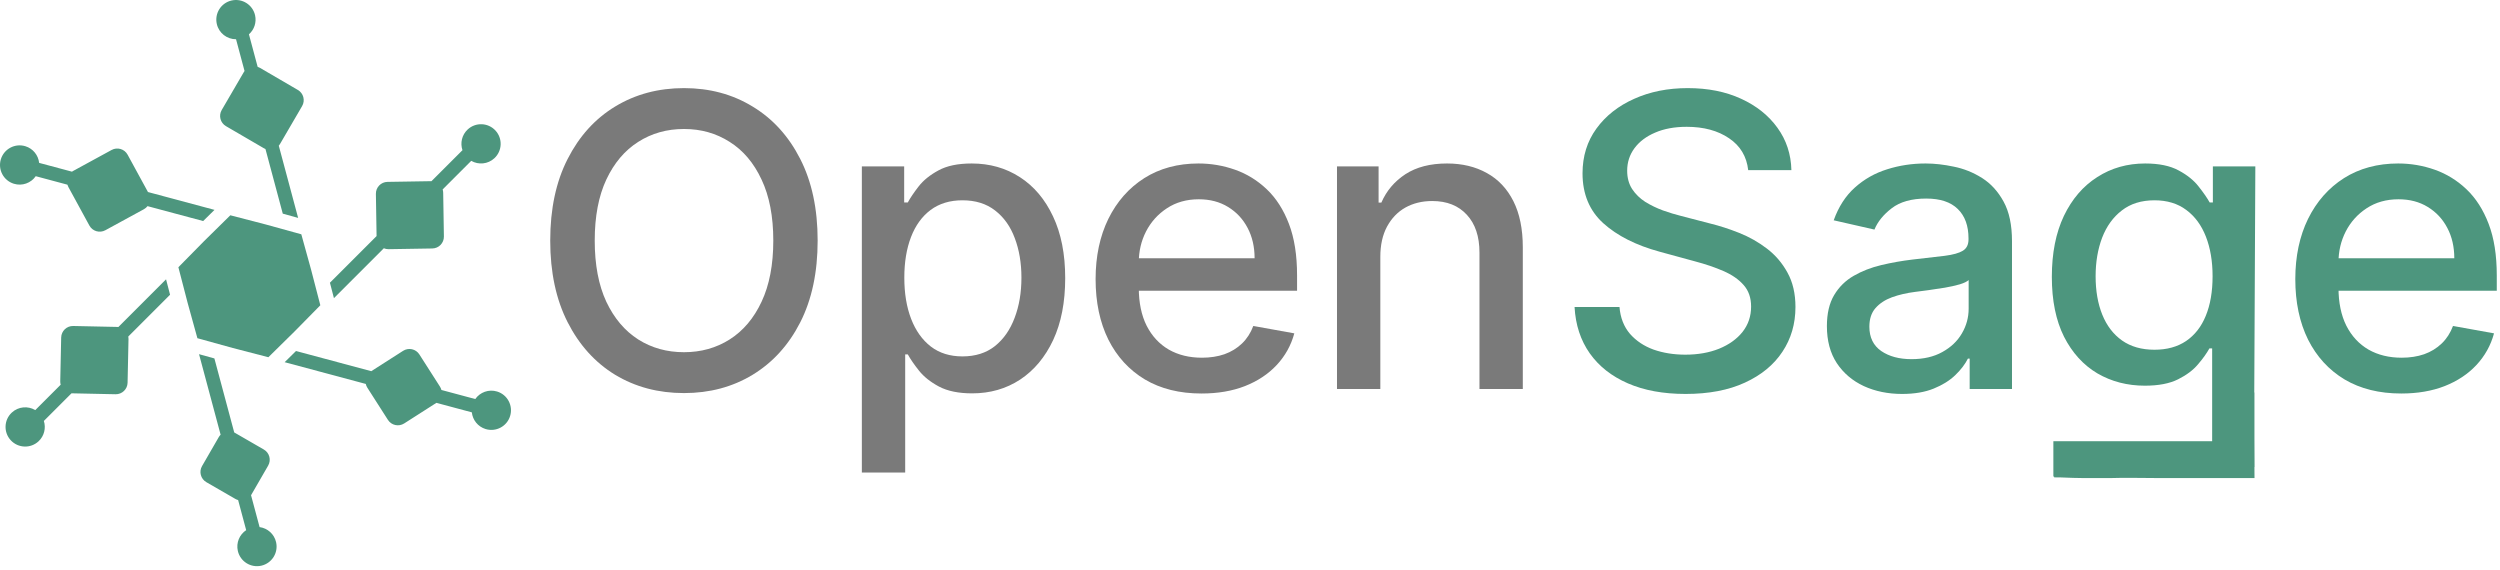
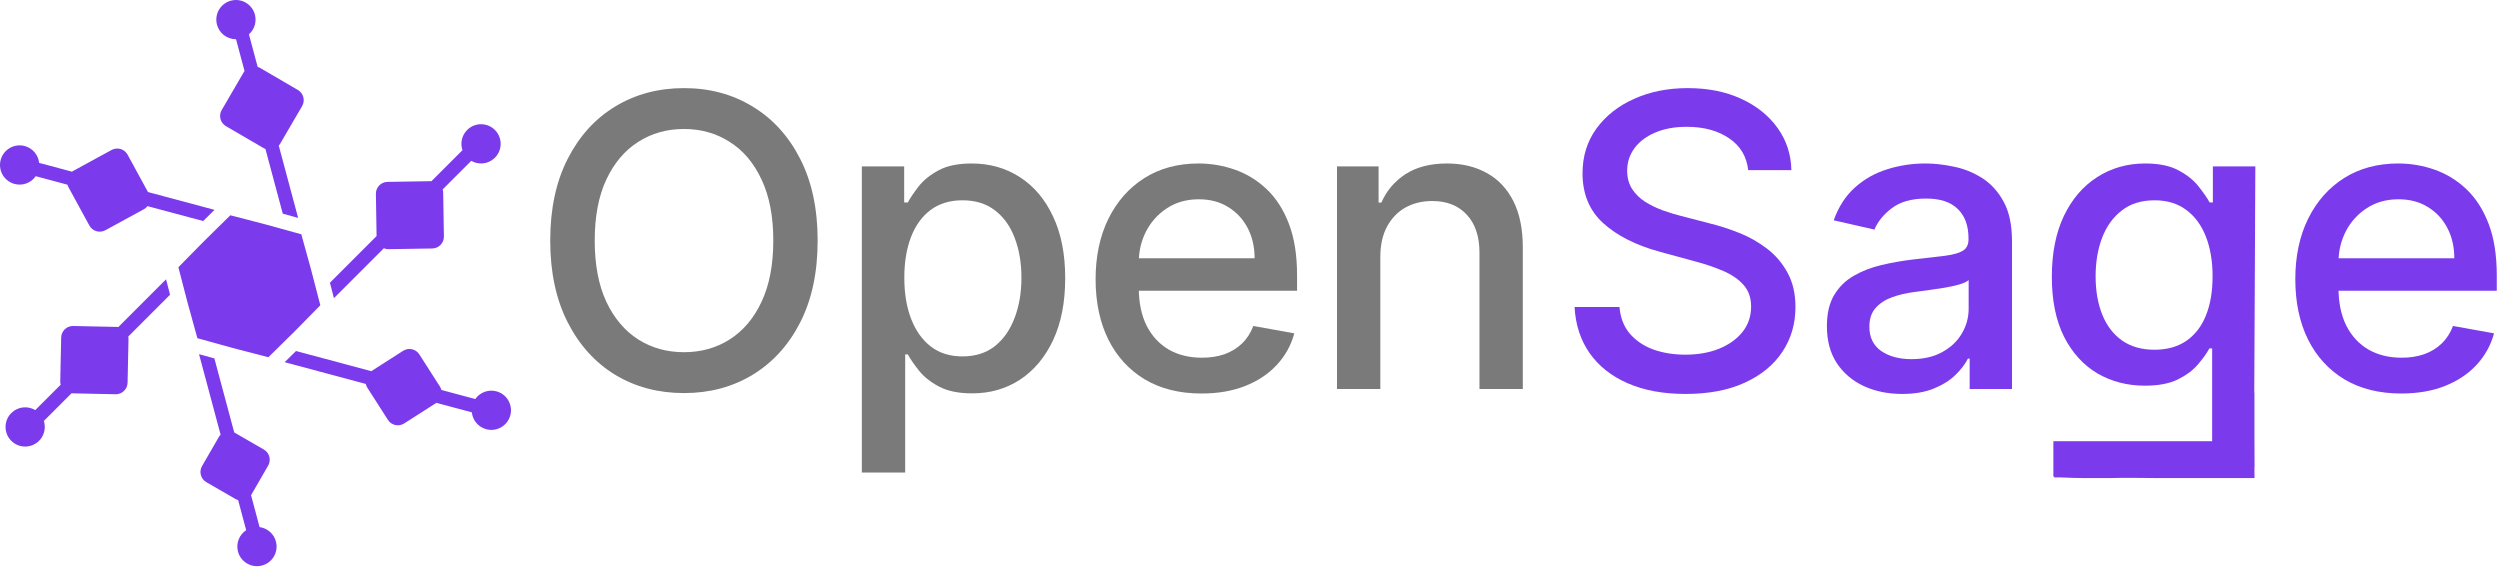
<svg xmlns="http://www.w3.org/2000/svg" width="637" height="145" viewBox="0 0 637 145" fill="none">
-   <path d="M54.627 91.327L59.681 110.19C59.735 110.217 59.789 110.245 59.842 110.276L67.226 114.539C68.661 115.368 69.153 117.202 68.325 118.637L64.06 126.023C64.03 126.075 63.998 126.126 63.965 126.176L66.143 134.305C68.148 134.576 69.87 136.056 70.348 138.145C70.965 140.837 69.282 143.519 66.591 144.135C63.899 144.751 61.218 143.069 60.601 140.377C60.122 138.284 61.032 136.196 62.727 135.081L60.674 127.414C60.431 127.348 60.191 127.252 59.963 127.12L52.577 122.857C51.142 122.028 50.651 120.194 51.479 118.759L55.743 111.373C55.875 111.145 56.035 110.943 56.212 110.764L50.714 90.245L54.627 91.327ZM43.332 75.099L32.691 85.74C32.729 85.942 32.748 86.15 32.744 86.364L32.507 97.519C32.471 99.175 31.1 100.49 29.443 100.454L18.288 100.217C18.264 100.217 18.241 100.214 18.218 100.213L11.174 107.257C11.746 109.046 11.284 111.084 9.817 112.448C7.794 114.327 4.63 114.211 2.751 112.188C0.871 110.165 0.987 107.001 3.01 105.121C4.679 103.57 7.125 103.379 8.985 104.496L15.461 98.021C15.384 97.746 15.346 97.455 15.352 97.155L15.589 85.998C15.624 84.342 16.996 83.028 18.652 83.063L29.808 83.3C29.925 83.303 30.041 83.312 30.154 83.327L42.311 71.169L43.332 75.099ZM102.709 89.393C104.104 88.5 105.96 88.907 106.852 90.303L112.098 98.505C112.273 98.778 112.396 99.068 112.473 99.365L121.096 101.676C122.306 99.943 124.538 99.105 126.667 99.76C129.306 100.572 130.787 103.37 129.975 106.009C129.163 108.648 126.366 110.13 123.726 109.318C121.754 108.711 120.429 106.995 120.223 105.066L111.191 102.646C111.19 102.647 111.189 102.648 111.188 102.649L102.986 107.895C101.59 108.787 99.735 108.38 98.843 106.985L93.596 98.782C93.403 98.48 93.273 98.156 93.199 97.825L72.529 92.286L75.423 89.438L94.602 94.577L102.709 89.393ZM119.166 32.989C121.189 31.11 124.352 31.225 126.232 33.248C128.112 35.271 127.995 38.435 125.972 40.315C124.325 41.846 121.921 42.052 120.07 40.984L112.787 48.268C112.87 48.536 112.92 48.819 112.925 49.114L113.105 60.262C113.132 61.918 111.811 63.283 110.155 63.31L99.007 63.492C98.578 63.498 98.169 63.413 97.798 63.257L85.086 75.968L84.066 72.037L95.952 60.152L95.777 49.393C95.75 47.736 97.072 46.371 98.728 46.344L109.876 46.163C109.897 46.163 109.919 46.163 109.94 46.163L117.837 38.267C117.22 36.457 117.675 34.375 119.166 32.989ZM0.222 40.569C1.035 37.93 3.832 36.448 6.471 37.26C8.44 37.866 9.763 39.576 9.972 41.501L18.335 43.742C18.423 43.68 18.517 43.623 18.614 43.571L28.44 38.212C29.895 37.419 31.717 37.955 32.511 39.41L37.702 48.932L54.657 53.475L51.763 56.322L37.593 52.526C37.348 52.837 37.04 53.105 36.671 53.306L26.845 58.664C25.39 59.458 23.567 58.922 22.774 57.467L17.416 47.641C17.312 47.451 17.233 47.254 17.174 47.054L9.107 44.893C7.899 46.633 5.664 47.475 3.531 46.819C0.892 46.007 -0.59 43.208 0.222 40.569ZM59.002 0.127C61.693 -0.489 64.376 1.193 64.992 3.885C65.415 5.732 64.754 7.573 63.429 8.746L65.648 17.026C65.847 17.091 66.041 17.177 66.229 17.286L75.899 22.923C77.331 23.758 77.814 25.594 76.98 27.026L71.344 36.696C71.252 36.852 71.148 36.995 71.035 37.128L75.964 55.521L72.05 54.438L67.638 37.97C67.503 37.916 67.37 37.852 67.241 37.777L57.571 32.14C56.14 31.305 55.656 29.468 56.49 28.036L62.127 18.367C62.183 18.27 62.245 18.177 62.31 18.089L60.143 10C57.852 10.014 55.777 8.444 55.244 6.117C54.627 3.426 56.31 0.744 59.002 0.127Z" fill="#4D967E" />
-   <path d="M58.69 54.854L67.751 57.205L76.774 59.699L79.269 68.722L81.62 77.783L75.053 84.455L68.381 91.022L59.32 88.671L50.297 86.176L47.803 77.153L45.452 68.092L52.018 61.42L58.69 54.854Z" fill="#4D967E" />
+   <path d="M54.626 91.327L59.68 110.19C59.734 110.217 59.788 110.245 59.84 110.276L67.226 114.539C68.661 115.368 69.152 117.203 68.324 118.638L64.06 126.023C64.03 126.075 63.997 126.126 63.965 126.176L66.142 134.305C68.148 134.575 69.87 136.056 70.348 138.145C70.965 140.836 69.282 143.519 66.591 144.135C63.899 144.751 61.217 143.069 60.6 140.377C60.121 138.284 61.032 136.197 62.727 135.082L60.672 127.413C60.43 127.347 60.191 127.253 59.963 127.121L52.577 122.857C51.142 122.028 50.651 120.194 51.479 118.759L55.743 111.373C55.875 111.145 56.034 110.943 56.211 110.764L50.713 90.245L54.626 91.327ZM43.332 75.099L32.69 85.74C32.728 85.942 32.747 86.15 32.743 86.364L32.507 97.52C32.471 99.176 31.099 100.49 29.443 100.455L18.287 100.218C18.264 100.217 18.241 100.215 18.218 100.214L11.174 107.257C11.746 109.046 11.283 111.084 9.816 112.447C7.793 114.327 4.629 114.211 2.75 112.188C0.87 110.165 0.987 107.001 3.009 105.121C4.679 103.57 7.125 103.379 8.985 104.496L15.461 98.022C15.384 97.746 15.345 97.455 15.351 97.154L15.589 85.998C15.624 84.342 16.996 83.028 18.652 83.063L29.807 83.3C29.925 83.302 30.041 83.313 30.154 83.328L42.311 71.169L43.332 75.099ZM102.708 89.393C104.103 88.5 105.959 88.907 106.852 90.303L112.098 98.505C112.273 98.778 112.396 99.068 112.473 99.365L121.096 101.676C122.306 99.943 124.538 99.105 126.667 99.76C129.306 100.572 130.787 103.371 129.975 106.01C129.163 108.649 126.365 110.13 123.726 109.318C121.754 108.711 120.428 106.995 120.222 105.066L111.191 102.646C111.19 102.647 111.188 102.648 111.187 102.649L102.986 107.895C101.59 108.787 99.735 108.38 98.843 106.985L93.595 98.782C93.402 98.48 93.273 98.155 93.199 97.824L72.529 92.286L75.422 89.438L94.602 94.577L102.708 89.393ZM119.165 32.989C121.188 31.11 124.351 31.226 126.231 33.248C128.111 35.271 127.995 38.435 125.972 40.315C124.325 41.846 121.921 42.052 120.07 40.984L112.787 48.268C112.87 48.536 112.92 48.82 112.924 49.114L113.105 60.262C113.132 61.919 111.811 63.284 110.154 63.311L99.007 63.491C98.578 63.498 98.169 63.413 97.797 63.257L85.086 75.968L84.066 72.037L95.952 60.152L95.777 49.393C95.75 47.736 97.072 46.372 98.728 46.345L109.876 46.163C109.898 46.163 109.919 46.163 109.941 46.163L117.837 38.268C117.22 36.458 117.674 34.375 119.165 32.989ZM0.222 40.569C1.034 37.93 3.832 36.449 6.471 37.261C8.44 37.867 9.763 39.577 9.972 41.502L18.334 43.742C18.422 43.681 18.516 43.623 18.613 43.571L28.439 38.212C29.894 37.419 31.716 37.956 32.51 39.41L37.702 48.932L54.657 53.475L51.763 56.322L37.593 52.526C37.348 52.837 37.04 53.106 36.671 53.307L26.844 58.664C25.39 59.458 23.567 58.922 22.774 57.467L17.416 47.641C17.312 47.451 17.232 47.254 17.172 47.054L9.107 44.893C7.899 46.633 5.664 47.475 3.531 46.819C0.892 46.007 -0.59 43.209 0.222 40.569ZM59.002 0.127C61.693 -0.489 64.374 1.193 64.991 3.885C65.414 5.732 64.754 7.574 63.429 8.747L65.648 17.027C65.846 17.092 66.042 17.177 66.229 17.286L75.899 22.923C77.33 23.758 77.814 25.595 76.979 27.027L71.343 36.696C71.251 36.851 71.148 36.995 71.035 37.128L75.964 55.521L72.049 54.439L67.636 37.97C67.502 37.916 67.369 37.852 67.24 37.777L57.571 32.14C56.14 31.305 55.656 29.469 56.49 28.037L62.127 18.367C62.183 18.271 62.244 18.178 62.309 18.09L60.141 10C57.851 10.013 55.776 8.443 55.244 6.117C54.627 3.426 56.31 0.744 59.002 0.127Z" fill="#7C3AED" />
+   <path d="M58.69 54.854L67.751 57.205L76.774 59.699L79.268 68.722L81.619 77.783L75.053 84.455L68.381 91.022L59.32 88.671L50.297 86.176L47.802 77.153L45.451 68.092L52.018 61.42L58.69 54.854Z" fill="#7C3AED" />
  <path d="M351.708 65.439V99.121H340.666V42.394H351.265V51.627H351.967C353.272 48.623 355.315 46.21 358.097 44.388C360.904 42.566 364.437 41.655 368.697 41.655C372.562 41.655 375.948 42.468 378.853 44.093C381.758 45.693 384.011 48.081 385.612 51.258C387.212 54.434 388.012 58.361 388.012 63.039V99.121H376.97V64.368C376.97 60.257 375.898 57.044 373.756 54.729C371.614 52.39 368.672 51.221 364.93 51.221C362.369 51.221 360.092 51.775 358.097 52.883C356.128 53.99 354.564 55.615 353.407 57.758C352.274 59.875 351.708 62.436 351.708 65.439Z" fill="#7A7A7A" />
-   <path d="M306.155 100.266C300.566 100.266 295.752 99.072 291.715 96.684C287.701 94.271 284.599 90.885 282.408 86.527C280.241 82.145 279.158 77.011 279.158 71.127C279.158 65.316 280.241 60.195 282.408 55.763C284.599 51.331 287.652 47.872 291.567 45.385C295.506 42.899 300.11 41.655 305.379 41.655C308.58 41.655 311.682 42.185 314.686 43.243C317.69 44.302 320.386 45.964 322.774 48.229C325.162 50.494 327.046 53.437 328.425 57.056C329.804 60.651 330.493 65.021 330.493 70.167V74.081H285.399V65.809H319.672C319.672 62.903 319.081 60.331 317.899 58.09C316.717 55.825 315.055 54.04 312.913 52.735C310.796 51.43 308.309 50.777 305.453 50.777C302.351 50.777 299.643 51.541 297.328 53.067C295.038 54.569 293.266 56.539 292.01 58.976C290.779 61.389 290.163 64.011 290.163 66.843V73.306C290.163 77.097 290.828 80.323 292.158 82.982C293.512 85.641 295.395 87.672 297.808 89.076C300.221 90.454 303.04 91.144 306.266 91.144C308.358 91.144 310.267 90.848 311.99 90.257C313.714 89.642 315.203 88.731 316.459 87.525C317.715 86.318 318.675 84.829 319.34 83.056L329.791 84.939C328.954 88.017 327.452 90.713 325.286 93.027C323.144 95.317 320.447 97.102 317.197 98.382C313.972 99.638 310.291 100.266 306.155 100.266Z" fill="#7A7A7A" />
+   <path d="M306.155 100.266C300.566 100.266 295.752 99.072 291.715 96.684C287.701 94.271 284.599 90.885 282.408 86.527C280.241 82.145 279.158 77.011 279.158 71.127C279.158 65.316 280.241 60.195 282.408 55.763C284.599 51.331 287.652 47.872 291.567 45.385C295.506 42.899 300.11 41.655 305.379 41.655C308.58 41.655 311.682 42.185 314.686 43.243C317.69 44.302 320.386 45.964 322.774 48.229C325.162 50.494 327.046 53.437 328.425 57.056C329.804 60.651 330.493 65.021 330.493 70.167V74.081H285.399V65.809H319.672C319.672 62.903 319.081 60.331 317.899 58.09C316.717 55.825 315.055 54.04 312.913 52.735C310.796 51.43 308.309 50.777 305.453 50.777C302.351 50.777 299.643 51.541 297.328 53.067C295.038 54.569 293.266 56.539 292.01 58.976C290.779 61.389 290.163 64.011 290.163 66.843V73.306C290.163 77.097 290.828 80.323 292.158 82.982C293.512 85.641 295.395 87.672 297.808 89.076C300.221 90.454 303.04 91.144 306.266 91.144C308.358 91.144 310.267 90.849 311.99 90.257C313.714 89.642 315.203 88.731 316.459 87.525C317.715 86.318 318.675 84.829 319.34 83.056L329.791 84.939C328.954 88.017 327.452 90.713 325.286 93.027C323.144 95.317 320.447 97.102 317.197 98.382C313.972 99.638 310.291 100.266 306.155 100.266Z" fill="#7A7A7A" />
  <path d="M219.599 120.394V42.394H230.383V51.59H231.306C231.946 50.408 232.869 49.042 234.076 47.49C235.282 45.939 236.957 44.585 239.099 43.428C241.241 42.246 244.072 41.655 247.593 41.655C252.173 41.655 256.26 42.812 259.854 45.127C263.449 47.441 266.268 50.777 268.312 55.135C270.38 59.493 271.414 64.738 271.414 70.868C271.414 76.999 270.392 82.256 268.349 86.638C266.305 90.996 263.498 94.357 259.928 96.721C256.358 99.06 252.283 100.229 247.704 100.229C244.257 100.229 241.438 99.65 239.246 98.493C237.08 97.336 235.381 95.982 234.15 94.431C232.919 92.88 231.971 91.501 231.306 90.294H230.641V120.394H219.599ZM230.42 70.757C230.42 74.746 230.998 78.242 232.155 81.246C233.313 84.25 234.987 86.601 237.178 88.3C239.369 89.974 242.053 90.811 245.229 90.811C248.529 90.811 251.286 89.938 253.502 88.189C255.718 86.417 257.392 84.016 258.525 80.988C259.682 77.959 260.261 74.549 260.261 70.757C260.261 67.015 259.694 63.654 258.562 60.675C257.454 57.696 255.78 55.345 253.539 53.621C251.323 51.898 248.553 51.036 245.229 51.036C242.029 51.036 239.32 51.861 237.104 53.51C234.913 55.16 233.251 57.462 232.119 60.417C230.986 63.371 230.42 66.818 230.42 70.757Z" fill="#7A7A7A" />
-   <path d="M208.337 61.303C208.337 69.379 206.86 76.322 203.905 82.133C200.951 87.919 196.9 92.375 191.755 95.502C186.633 98.605 180.81 100.156 174.286 100.156C167.737 100.156 161.889 98.605 156.743 95.502C151.622 92.375 147.584 87.907 144.63 82.096C141.675 76.285 140.198 69.355 140.198 61.303C140.198 53.228 141.675 46.297 144.63 40.511C147.584 34.7 151.622 30.244 156.743 27.142C161.889 24.015 167.737 22.451 174.286 22.451C180.81 22.451 186.633 24.015 191.755 27.142C196.9 30.244 200.951 34.7 203.905 40.511C206.86 46.297 208.337 53.228 208.337 61.303ZM197.036 61.303C197.036 55.148 196.039 49.965 194.044 45.755C192.075 41.52 189.366 38.319 185.919 36.153C182.497 33.962 178.619 32.866 174.286 32.866C169.928 32.866 166.038 33.962 162.615 36.153C159.193 38.319 156.485 41.52 154.49 45.755C152.521 49.965 151.536 55.148 151.536 61.303C151.536 67.459 152.521 72.654 154.49 76.889C156.485 81.099 159.193 84.3 162.615 86.491C166.038 88.658 169.928 89.741 174.286 89.741C178.619 89.741 182.497 88.658 185.919 86.491C189.366 84.3 192.075 81.099 194.044 76.889C196.039 72.654 197.036 67.459 197.036 61.303Z" fill="#7A7A7A" />
-   <path d="M611.84 100.266C606.251 100.266 601.438 99.072 597.4 96.684C593.387 94.271 590.285 90.885 588.093 86.527C585.927 82.145 584.843 77.011 584.843 71.127C584.843 65.316 585.927 60.195 588.093 55.763C590.285 51.331 593.338 47.872 597.252 45.385C601.192 42.899 605.796 41.655 611.065 41.655C614.266 41.655 617.368 42.185 620.372 43.243C623.375 44.302 626.071 45.964 628.46 48.229C630.848 50.494 632.732 53.437 634.11 57.056C635.489 60.651 636.178 65.021 636.178 70.167V74.081H591.085V65.809H625.357C625.357 62.903 624.767 60.331 623.585 58.09C622.403 55.825 620.741 54.04 618.599 52.735C616.482 51.43 613.995 50.777 611.139 50.777C608.036 50.777 605.328 51.541 603.014 53.067C600.724 54.569 598.951 56.539 597.696 58.976C596.464 61.389 595.849 64.011 595.849 66.843V73.306C595.849 77.097 596.514 80.323 597.843 82.982C599.197 85.641 601.081 87.672 603.494 89.076C605.907 90.454 608.726 91.144 611.951 91.144C614.044 91.144 615.952 90.848 617.676 90.257C619.399 89.642 620.889 88.731 622.144 87.525C623.4 86.318 624.36 84.829 625.025 83.056L635.477 84.939C634.64 88.017 633.138 90.713 630.971 93.027C628.829 95.317 626.133 97.102 622.883 98.382C619.658 99.638 615.977 100.266 611.84 100.266Z" fill="#4D967E" />
-   <path d="M549.384 121.807C544.878 121.807 541.826 121.682 538.029 121.807C534.029 121.807 533.228 121.81 530.728 121.81C526.728 121.775 525.958 121.615 523.384 121.63V113.13C524.049 114.214 529.384 113.13 536.384 113.13C537.516 114.361 539.384 113.13 542.884 113.13C545.884 113.13 548.831 113.13 551.884 113.13C556.069 113.13 559.156 113.13 563.656 113.13C563.656 107.13 563.656 104.366 563.656 99.934V88.78H562.954C562.289 89.987 561.329 91.329 560.073 92.806C558.842 94.283 557.143 95.563 554.977 96.647C552.81 97.73 549.991 98.272 546.519 98.272C542.038 98.272 538 97.225 534.406 95.132C530.836 93.015 528.004 89.9 525.911 85.789C523.843 81.652 522.809 76.568 522.809 70.536C522.809 64.504 523.831 59.333 525.874 55.025C527.943 50.716 530.774 47.417 534.369 45.127C537.963 42.812 542.038 41.655 546.593 41.655C550.114 41.655 552.958 42.246 555.124 43.428C557.291 44.585 558.978 45.939 560.184 47.49C561.415 49.042 562.363 50.408 563.028 51.59H563.84V42.394H574.661L574.384 100.63C574.384 105.505 574.384 107.63 574.384 111.63C574.384 115.63 574.448 119.13 574.448 121.807C566.948 121.782 554.21 121.807 549.384 121.807ZM548.957 89.113C552.133 89.113 554.817 88.374 557.008 86.897C559.224 85.395 560.898 83.253 562.031 80.471C563.188 77.664 563.766 74.303 563.766 70.388C563.766 66.572 563.2 63.211 562.068 60.306C560.935 57.401 559.273 55.135 557.082 53.51C554.891 51.861 552.182 51.036 548.957 51.036C545.633 51.036 542.863 51.898 540.647 53.621C538.431 55.32 536.757 57.634 535.624 60.564C534.516 63.494 533.963 66.769 533.963 70.388C533.963 74.106 534.529 77.368 535.661 80.175C536.794 82.982 538.468 85.173 540.684 86.749C542.925 88.325 545.682 89.113 548.957 89.113Z" fill="#4D967E" />
-   <path d="M484.661 100.377C481.067 100.377 477.817 99.712 474.911 98.382C472.006 97.028 469.704 95.071 468.005 92.51C466.331 89.95 465.494 86.811 465.494 83.093C465.494 79.892 466.109 77.257 467.34 75.189C468.571 73.121 470.233 71.484 472.326 70.277C474.419 69.071 476.758 68.16 479.343 67.544C481.928 66.929 484.563 66.461 487.246 66.141C490.644 65.747 493.402 65.427 495.519 65.181C497.637 64.91 499.175 64.479 500.136 63.888C501.096 63.297 501.576 62.337 501.576 61.008V60.749C501.576 57.524 500.665 55.025 498.843 53.252C497.046 51.479 494.362 50.593 490.792 50.593C487.074 50.593 484.144 51.418 482.002 53.067C479.885 54.692 478.42 56.502 477.607 58.496L467.229 56.133C468.461 52.686 470.258 49.903 472.621 47.786C475.01 45.644 477.755 44.093 480.857 43.133C483.96 42.148 487.222 41.655 490.644 41.655C492.909 41.655 495.31 41.926 497.846 42.468C500.407 42.985 502.795 43.945 505.011 45.348C507.251 46.752 509.086 48.758 510.514 51.368C511.942 53.954 512.656 57.314 512.656 61.451V99.121H501.871V91.365H501.428C500.714 92.793 499.643 94.197 498.215 95.576C496.787 96.954 494.953 98.099 492.712 99.01C490.472 99.921 487.788 100.377 484.661 100.377ZM487.062 91.513C490.115 91.513 492.725 90.91 494.891 89.704C497.083 88.497 498.745 86.921 499.877 84.976C501.034 83.007 501.613 80.901 501.613 78.661V71.349C501.219 71.742 500.456 72.112 499.323 72.456C498.215 72.776 496.947 73.06 495.519 73.306C494.091 73.527 492.7 73.737 491.346 73.934C489.992 74.106 488.859 74.254 487.948 74.377C485.806 74.648 483.849 75.103 482.076 75.743C480.328 76.383 478.925 77.307 477.866 78.513C476.832 79.695 476.315 81.271 476.315 83.24C476.315 85.974 477.324 88.042 479.343 89.445C481.362 90.824 483.935 91.513 487.062 91.513Z" fill="#4D967E" />
-   <path d="M445.442 43.355C445.048 39.858 443.423 37.15 440.567 35.23C437.711 33.285 434.116 32.312 429.783 32.312C426.681 32.312 423.997 32.804 421.732 33.789C419.467 34.749 417.706 36.079 416.451 37.778C415.22 39.452 414.604 41.36 414.604 43.502C414.604 45.3 415.023 46.851 415.86 48.156C416.721 49.461 417.842 50.556 419.22 51.443C420.624 52.304 422.126 53.031 423.726 53.622C425.327 54.188 426.865 54.656 428.343 55.025L435.729 56.946C438.142 57.536 440.616 58.337 443.152 59.346C445.688 60.355 448.04 61.685 450.206 63.335C452.373 64.984 454.121 67.028 455.451 69.465C456.805 71.903 457.482 74.82 457.482 78.218C457.482 82.502 456.374 86.306 454.158 89.63C451.967 92.954 448.778 95.576 444.593 97.497C440.432 99.417 435.397 100.377 429.488 100.377C423.825 100.377 418.925 99.479 414.789 97.681C410.652 95.884 407.415 93.336 405.076 90.036C402.737 86.713 401.444 82.773 401.198 78.218H412.647C412.868 80.951 413.755 83.229 415.306 85.051C416.881 86.848 418.888 88.19 421.326 89.076C423.788 89.938 426.484 90.369 429.414 90.369C432.639 90.369 435.507 89.864 438.019 88.855C440.555 87.82 442.549 86.392 444.002 84.57C445.454 82.724 446.181 80.57 446.181 78.107C446.181 75.867 445.541 74.033 444.26 72.605C443.005 71.177 441.293 69.995 439.127 69.059C436.985 68.124 434.559 67.299 431.851 66.585L422.914 64.147C416.857 62.498 412.056 60.072 408.51 56.872C404.989 53.671 403.229 49.436 403.229 44.167C403.229 39.809 404.411 36.005 406.774 32.755C409.138 29.505 412.339 26.982 416.377 25.184C420.415 23.362 424.97 22.451 430.042 22.451C435.163 22.451 439.681 23.35 443.595 25.147C447.535 26.945 450.637 29.419 452.902 32.571C455.167 35.697 456.349 39.292 456.448 43.355H445.442Z" fill="#4D967E" />
-   <rect x="523.198" y="112.423" width="51" height="9" fill="#4D967E" />
-   <rect x="574.384" y="100.014" width="19" height="9" transform="rotate(90 574.384 100.014)" fill="#4D967E" />
+   <path d="M208.337 61.303C208.337 69.379 206.86 76.322 203.905 82.133C200.951 87.919 196.901 92.375 191.755 95.502C186.633 98.605 180.811 100.156 174.286 100.156C167.737 100.156 161.889 98.605 156.743 95.502C151.622 92.375 147.584 87.907 144.63 82.096C141.675 76.285 140.198 69.355 140.198 61.303C140.198 53.228 141.675 46.297 144.63 40.511C147.584 34.7 151.622 30.244 156.743 27.142C161.889 24.015 167.737 22.451 174.286 22.451C180.811 22.451 186.633 24.015 191.755 27.142C196.901 30.244 200.951 34.7 203.905 40.511C206.86 46.297 208.337 53.228 208.337 61.303ZM197.036 61.303C197.036 55.148 196.039 49.965 194.044 45.755C192.075 41.52 189.366 38.319 185.919 36.153C182.497 33.962 178.619 32.866 174.286 32.866C169.928 32.866 166.038 33.962 162.615 36.153C159.193 38.319 156.485 41.52 154.49 45.755C152.521 49.965 151.536 55.148 151.536 61.303C151.536 67.459 152.521 72.654 154.49 76.889C156.485 81.099 159.193 84.3 162.615 86.491C166.038 88.658 169.928 89.741 174.286 89.741C178.619 89.741 182.497 88.658 185.919 86.491C189.366 84.3 192.075 81.099 194.044 76.889C196.039 72.654 197.036 67.459 197.036 61.303Z" fill="#7A7A7A" />
+   <path d="M611.84 100.266C606.251 100.266 601.438 99.072 597.4 96.684C593.387 94.271 590.285 90.885 588.093 86.527C585.927 82.145 584.843 77.011 584.843 71.127C584.843 65.316 585.927 60.195 588.093 55.763C590.285 51.331 593.338 47.872 597.252 45.385C601.192 42.899 605.796 41.655 611.065 41.655C614.266 41.655 617.368 42.185 620.372 43.243C623.375 44.302 626.071 45.964 628.46 48.229C630.848 50.494 632.732 53.437 634.11 57.056C635.489 60.651 636.178 65.021 636.178 70.167V74.081H591.085V65.809H625.357C625.357 62.903 624.767 60.331 623.585 58.09C622.403 55.825 620.741 54.04 618.599 52.735C616.482 51.43 613.995 50.777 611.139 50.777C608.036 50.777 605.328 51.541 603.014 53.067C600.724 54.569 598.951 56.539 597.696 58.976C596.464 61.389 595.849 64.011 595.849 66.843V73.306C595.849 77.097 596.514 80.323 597.843 82.982C599.197 85.641 601.081 87.672 603.494 89.076C605.907 90.454 608.726 91.144 611.951 91.144C614.044 91.144 615.952 90.849 617.676 90.257C619.399 89.642 620.889 88.731 622.144 87.525C623.4 86.318 624.36 84.829 625.025 83.056L635.477 84.939C634.64 88.017 633.138 90.713 630.971 93.027C628.829 95.317 626.133 97.102 622.883 98.382C619.658 99.638 615.977 100.266 611.84 100.266Z" fill="#7C3AED" />
+   <path d="M549.384 121.807C544.878 121.807 541.826 121.682 538.029 121.807C534.029 121.807 533.228 121.81 530.728 121.81C526.728 121.775 525.958 121.615 523.384 121.63V113.13C524.049 114.214 529.384 113.13 536.384 113.13C537.516 114.361 539.384 113.13 542.884 113.13C545.884 113.13 548.831 113.13 551.884 113.13C556.069 113.13 559.156 113.13 563.656 113.13C563.656 107.13 563.656 104.365 563.656 99.934V88.78H562.954C562.289 89.987 561.329 91.329 560.073 92.806C558.842 94.283 557.143 95.563 554.977 96.647C552.81 97.73 549.991 98.272 546.519 98.272C542.038 98.272 538 97.225 534.406 95.132C530.836 93.015 528.004 89.9 525.911 85.789C523.843 81.652 522.809 76.568 522.809 70.536C522.809 64.504 523.831 59.333 525.874 55.025C527.943 50.716 530.774 47.417 534.369 45.127C537.963 42.812 542.038 41.655 546.593 41.655C550.114 41.655 552.958 42.246 555.124 43.428C557.291 44.585 558.978 45.939 560.184 47.49C561.415 49.042 562.363 50.408 563.028 51.59H563.84V42.394H574.661L574.384 100.63C574.384 105.505 574.384 107.63 574.384 111.63C574.384 115.63 574.448 119.13 574.448 121.807C566.948 121.782 554.21 121.807 549.384 121.807ZM548.957 89.113C552.133 89.113 554.817 88.374 557.008 86.897C559.224 85.395 560.898 83.253 562.031 80.471C563.188 77.664 563.766 74.303 563.766 70.388C563.766 66.572 563.2 63.211 562.068 60.306C560.935 57.401 559.273 55.135 557.082 53.51C554.891 51.861 552.182 51.036 548.957 51.036C545.633 51.036 542.863 51.898 540.647 53.621C538.431 55.32 536.757 57.634 535.624 60.564C534.516 63.494 533.963 66.769 533.963 70.388C533.963 74.106 534.529 77.368 535.661 80.175C536.794 82.982 538.468 85.173 540.684 86.749C542.925 88.325 545.682 89.113 548.957 89.113Z" fill="#7C3AED" />
+   <path d="M484.661 100.377C481.067 100.377 477.817 99.712 474.911 98.382C472.006 97.028 469.704 95.071 468.005 92.51C466.331 89.95 465.494 86.811 465.494 83.093C465.494 79.892 466.109 77.257 467.34 75.189C468.571 73.121 470.233 71.484 472.326 70.277C474.419 69.071 476.758 68.16 479.343 67.544C481.928 66.929 484.563 66.461 487.246 66.141C490.644 65.747 493.402 65.427 495.519 65.181C497.637 64.91 499.175 64.479 500.136 63.888C501.096 63.297 501.576 62.337 501.576 61.008V60.749C501.576 57.524 500.665 55.025 498.843 53.252C497.046 51.479 494.362 50.593 490.792 50.593C487.074 50.593 484.144 51.418 482.002 53.067C479.885 54.692 478.42 56.502 477.607 58.496L467.229 56.133C468.461 52.686 470.258 49.903 472.621 47.786C475.01 45.644 477.755 44.093 480.857 43.133C483.96 42.148 487.222 41.655 490.644 41.655C492.909 41.655 495.31 41.926 497.846 42.468C500.407 42.985 502.795 43.945 505.011 45.348C507.251 46.752 509.086 48.758 510.514 51.368C511.942 53.954 512.656 57.314 512.656 61.451V99.121H501.871V91.365H501.428C500.714 92.793 499.643 94.197 498.215 95.576C496.787 96.954 494.953 98.099 492.712 99.01C490.472 99.921 487.788 100.377 484.661 100.377ZM487.062 91.513C490.115 91.513 492.725 90.91 494.891 89.704C497.083 88.497 498.745 86.921 499.877 84.976C501.034 83.007 501.613 80.901 501.613 78.661V71.349C501.219 71.742 500.456 72.112 499.323 72.456C498.215 72.776 496.947 73.06 495.519 73.306C494.091 73.527 492.7 73.737 491.346 73.934C489.992 74.106 488.859 74.254 487.948 74.377C485.806 74.648 483.849 75.103 482.076 75.743C480.328 76.383 478.925 77.307 477.866 78.513C476.832 79.695 476.315 81.271 476.315 83.24C476.315 85.974 477.324 88.042 479.343 89.445C481.362 90.824 483.935 91.513 487.062 91.513Z" fill="#7C3AED" />
+   <path d="M445.442 43.355C445.048 39.858 443.423 37.15 440.567 35.23C437.711 33.285 434.116 32.312 429.783 32.312C426.681 32.312 423.997 32.804 421.732 33.789C419.467 34.749 417.706 36.079 416.451 37.778C415.22 39.452 414.604 41.36 414.604 43.502C414.604 45.3 415.023 46.851 415.86 48.156C416.721 49.461 417.842 50.556 419.22 51.443C420.624 52.304 422.126 53.031 423.726 53.622C425.327 54.188 426.865 54.656 428.343 55.025L435.729 56.946C438.142 57.536 440.616 58.337 443.152 59.346C445.688 60.355 448.04 61.685 450.206 63.335C452.373 64.984 454.121 67.028 455.451 69.465C456.805 71.903 457.482 74.82 457.482 78.218C457.482 82.502 456.374 86.306 454.158 89.63C451.967 92.954 448.778 95.576 444.593 97.497C440.432 99.417 435.397 100.377 429.488 100.377C423.825 100.377 418.925 99.479 414.789 97.681C410.652 95.884 407.415 93.336 405.076 90.036C402.737 86.713 401.444 82.773 401.198 78.218H412.647C412.868 80.951 413.755 83.229 415.306 85.051C416.881 86.848 418.888 88.19 421.326 89.076C423.788 89.938 426.484 90.369 429.414 90.369C432.639 90.369 435.507 89.864 438.019 88.855C440.555 87.82 442.549 86.392 444.002 84.57C445.454 82.724 446.181 80.57 446.181 78.107C446.181 75.867 445.541 74.033 444.26 72.605C443.005 71.177 441.293 69.995 439.127 69.059C436.985 68.124 434.559 67.299 431.851 66.585L422.914 64.147C416.857 62.498 412.056 60.072 408.51 56.872C404.989 53.671 403.229 49.436 403.229 44.167C403.229 39.809 404.411 36.005 406.774 32.755C409.138 29.505 412.339 26.982 416.377 25.184C420.415 23.362 424.97 22.451 430.042 22.451C435.163 22.451 439.681 23.35 443.595 25.147C447.535 26.945 450.637 29.419 452.902 32.571C455.167 35.697 456.349 39.292 456.448 43.355H445.442Z" fill="#7C3AED" />
+   <rect x="523.198" y="112.423" width="51" height="9" fill="#7C3AED" />
+   <rect x="574.384" y="100.014" width="19" height="9" transform="rotate(90 574.384 100.014)" fill="#7C3AED" />
</svg>
